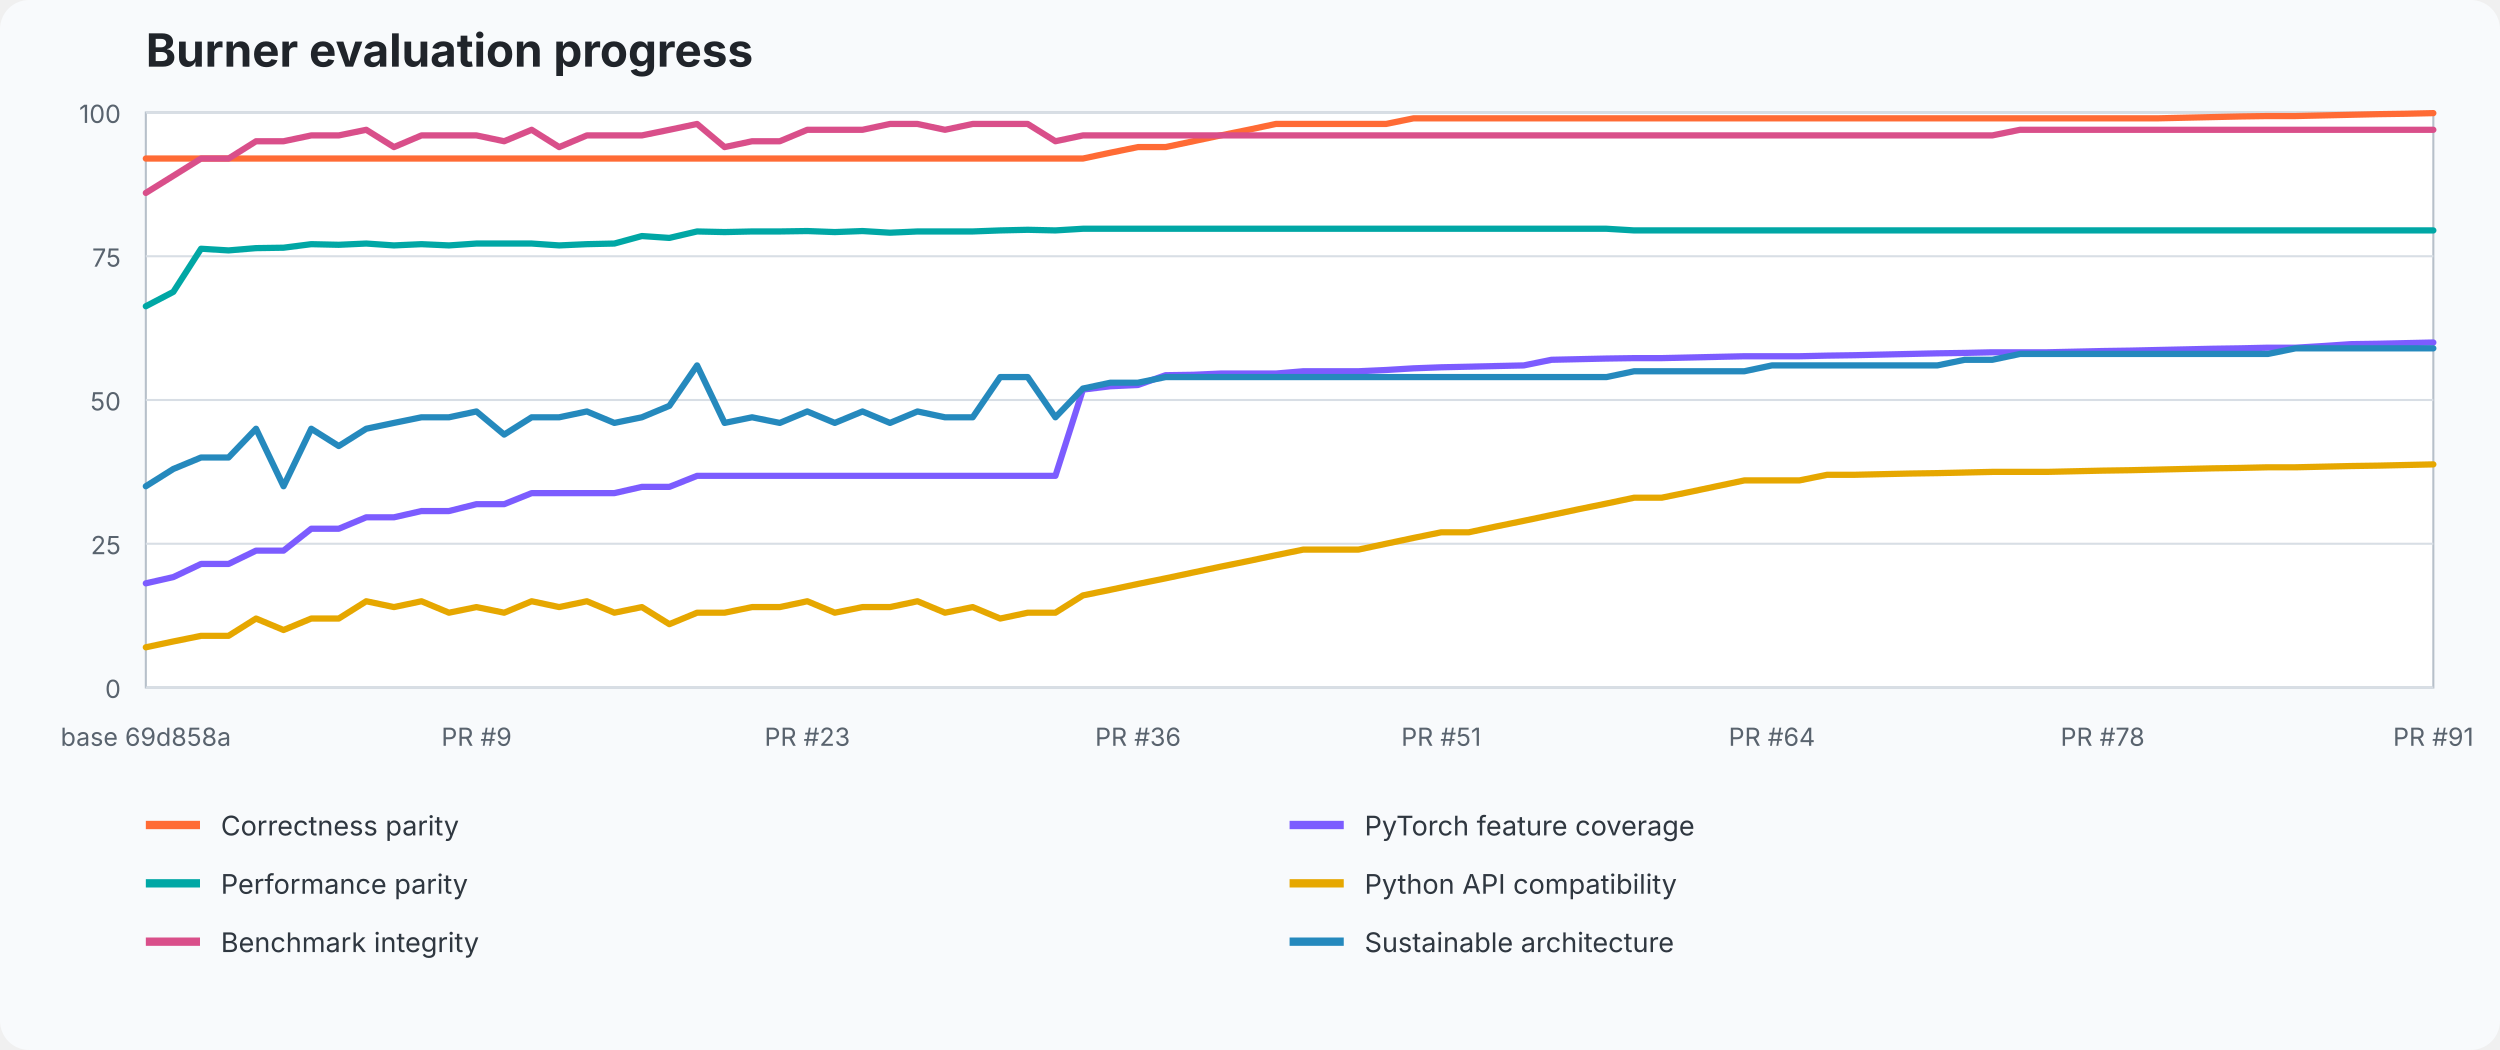
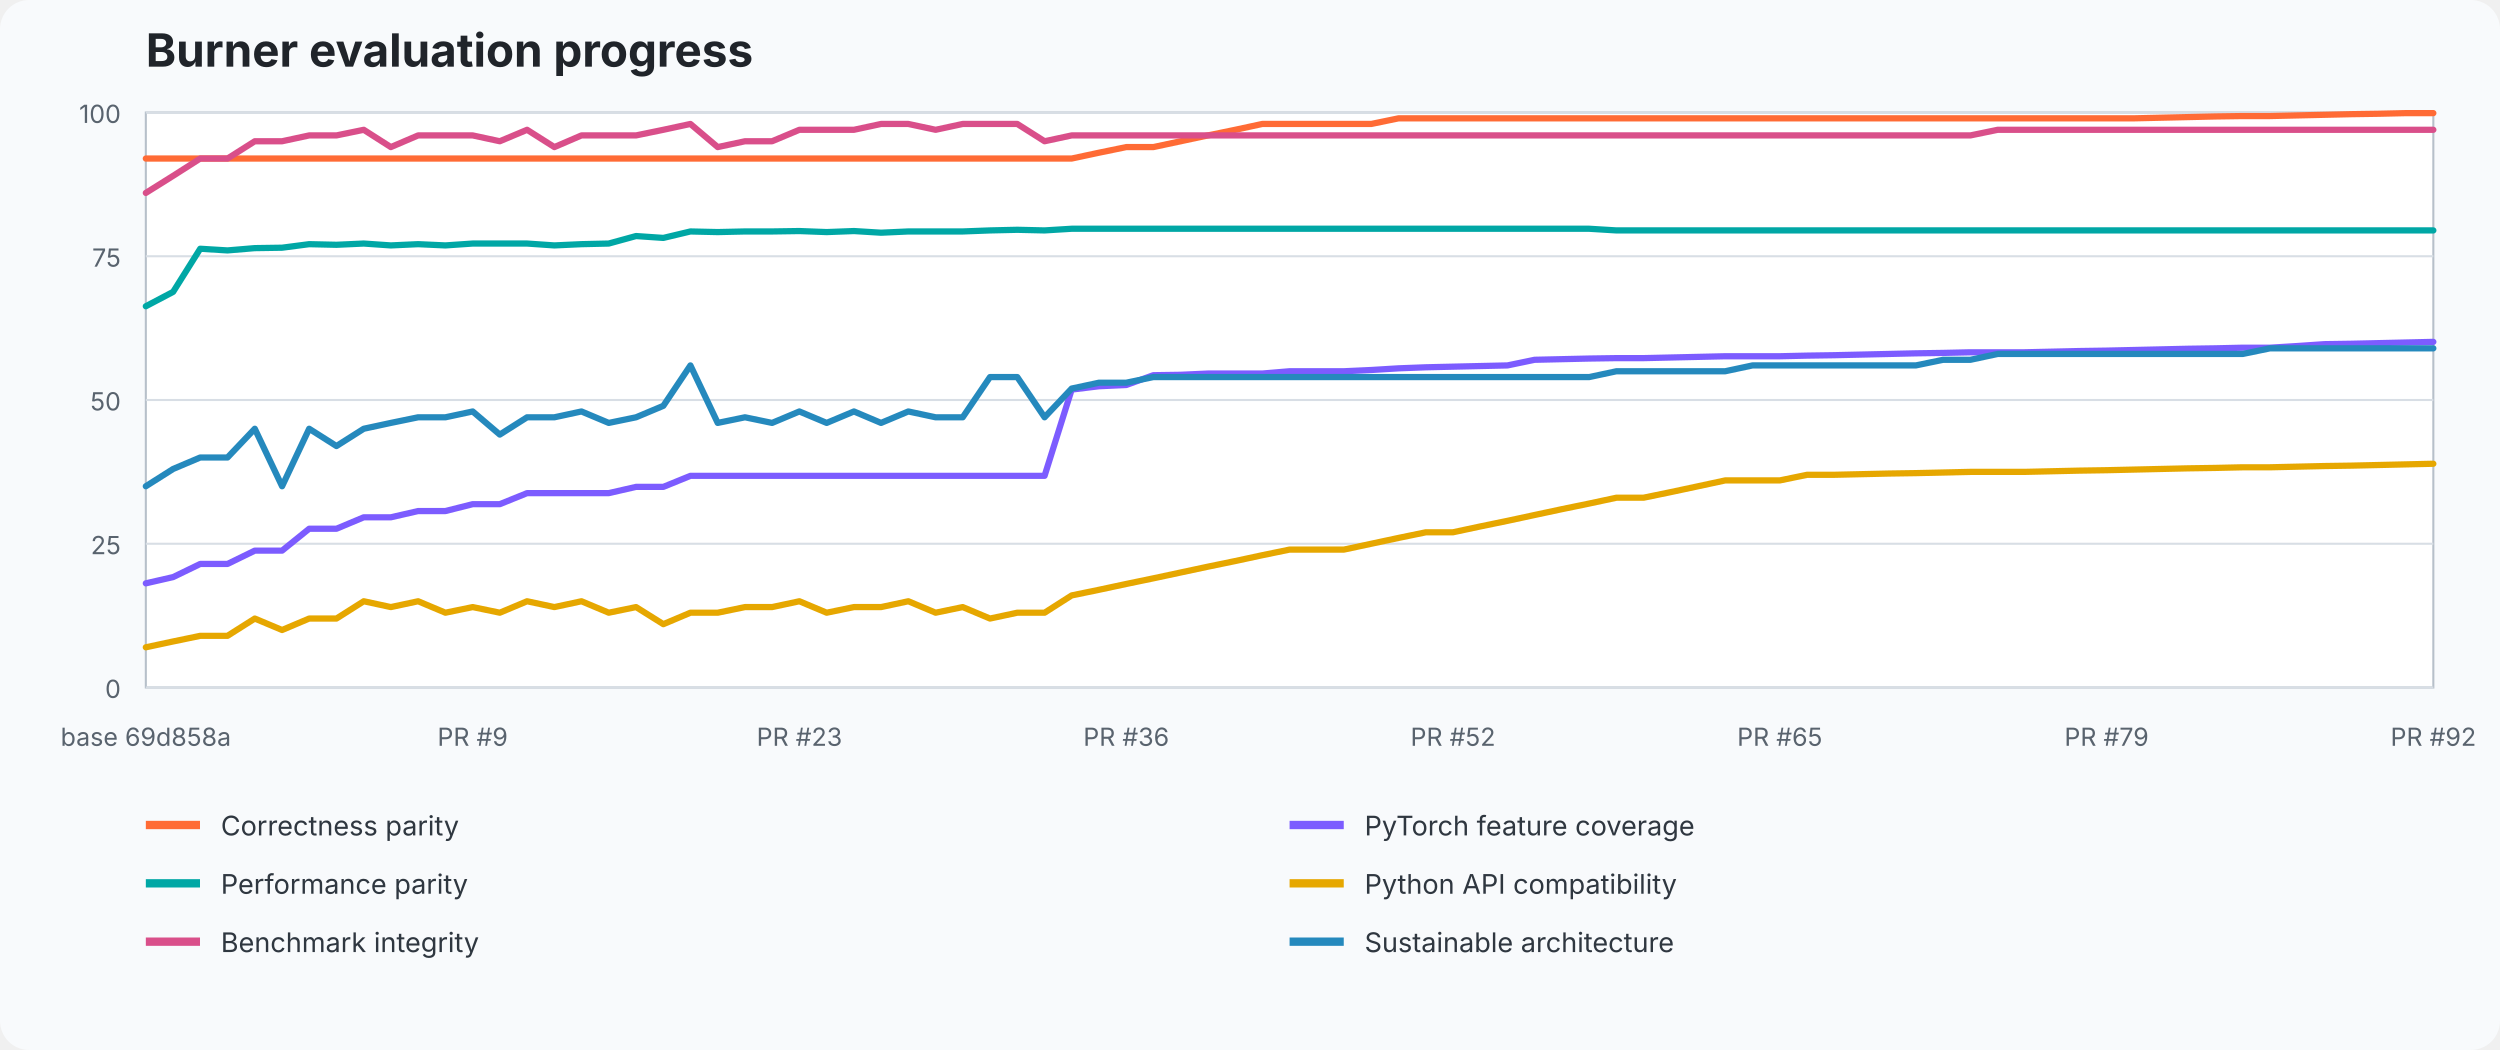
<svg xmlns="http://www.w3.org/2000/svg" width="1200" height="504" viewBox="0 0 1200 504" role="img" aria-labelledby="title desc">
  <style>text{font-family:ui-sans-serif,system-ui,-apple-system,BlinkMacSystemFont,"Segoe UI",sans-serif}.title{font-size:22px;font-weight:700;fill:#20242a}.axis{font-size:12px;fill:#59636e}.legend{font-size:13px;fill:#2f3740}.grid{stroke:#d8dee5;stroke-width:1}.plot{fill:#fff;stroke:#b7c0ca}</style>
  <rect width="100%" height="100%" fill="#f8fafc" rx="14" />
  <text x="70" y="32" class="title">Burner evaluation progress</text>
  <rect x="70" y="54" width="1098" height="276" class="plot" />
  <line x1="70" y1="330" x2="1168" y2="330" class="grid" />
  <text x="58" y="335" text-anchor="end" class="axis">0</text>
  <line x1="70" y1="261" x2="1168" y2="261" class="grid" />
  <text x="58" y="266" text-anchor="end" class="axis">25</text>
  <line x1="70" y1="192" x2="1168" y2="192" class="grid" />
  <text x="58" y="197" text-anchor="end" class="axis">50</text>
  <line x1="70" y1="123" x2="1168" y2="123" class="grid" />
  <text x="58" y="128" text-anchor="end" class="axis">75</text>
  <line x1="70" y1="54" x2="1168" y2="54" class="grid" />
  <text x="58" y="59" text-anchor="end" class="axis">100</text>
-   <polyline points="70.0,76.1 83.2,76.1 96.5,76.1 109.7,76.1 122.9,76.1 136.1,76.1 149.4,76.1 162.6,76.1 175.8,76.1 189.1,76.1 202.3,76.1 215.5,76.1 228.7,76.1 242.0,76.1 255.2,76.1 268.4,76.1 281.7,76.1 294.9,76.1 308.1,76.1 321.3,76.1 334.6,76.1 347.8,76.1 361.0,76.1 374.3,76.1 387.5,76.1 400.7,76.1 414.0,76.1 427.2,76.1 440.4,76.1 453.6,76.1 466.9,76.1 480.1,76.1 493.3,76.1 506.6,76.1 519.8,76.1 533.0,73.3 546.2,70.6 559.5,70.6 572.7,67.8 585.9,65.0 599.2,62.3 612.4,59.5 625.6,59.5 638.8,59.5 652.1,59.5 665.3,59.5 678.5,56.8 691.8,56.8 705.0,56.8 718.2,56.8 731.4,56.8 744.7,56.8 757.9,56.8 771.1,56.8 784.4,56.8 797.6,56.8 810.8,56.8 824.0,56.8 837.3,56.8 850.5,56.8 863.7,56.8 877.0,56.8 890.2,56.8 903.4,56.8 916.7,56.8 929.9,56.8 943.1,56.8 956.3,56.8 969.6,56.8 982.8,56.8 996.0,56.8 1009.3,56.8 1022.5,56.8 1035.7,56.8 1048.9,56.5 1062.2,56.2 1075.4,55.9 1088.6,55.7 1101.9,55.7 1115.1,55.4 1128.3,55.1 1141.5,54.8 1154.8,54.6 1168.0,54.3" fill="none" stroke="#ff6b35" stroke-width="3" stroke-linejoin="round" stroke-linecap="round" />
-   <polyline points="70.0,280.0 83.2,277.0 96.5,270.7 109.7,270.7 122.9,264.3 136.1,264.3 149.4,253.8 162.6,253.8 175.8,248.3 189.1,248.3 202.3,245.3 215.5,245.3 228.7,242.0 242.0,242.0 255.2,236.7 268.4,236.7 281.7,236.7 294.9,236.7 308.1,233.7 321.3,233.7 334.6,228.4 347.8,228.4 361.0,228.4 374.3,228.4 387.5,228.4 400.7,228.4 414.0,228.4 427.2,228.4 440.4,228.4 453.6,228.4 466.9,228.4 480.1,228.4 493.3,228.4 506.6,228.4 519.8,187.0 533.0,185.4 546.2,184.8 559.5,180.1 572.7,179.9 585.9,179.3 599.2,179.3 612.4,179.3 625.6,178.2 638.8,178.2 652.1,178.2 665.3,177.6 678.5,176.8 691.8,176.3 705.0,176.0 718.2,175.7 731.4,175.4 744.7,172.7 757.9,172.4 771.1,172.1 784.4,171.9 797.6,171.9 810.8,171.6 824.0,171.3 837.3,171.0 850.5,171.0 863.7,171.0 877.0,170.7 890.2,170.5 903.4,170.2 916.7,169.9 929.9,169.6 943.1,169.4 956.3,169.1 969.6,169.1 982.8,169.1 996.0,168.8 1009.3,168.5 1022.5,168.3 1035.7,168.0 1048.9,167.7 1062.2,167.4 1075.4,167.2 1088.6,166.9 1101.9,166.9 1115.1,166.1 1128.3,165.2 1141.5,165.0 1154.8,164.7 1168.0,164.4" fill="none" stroke="#7c5cff" stroke-width="3" stroke-linejoin="round" stroke-linecap="round" />
-   <polyline points="70.0,147.0 83.2,140.1 96.5,119.4 109.7,120.2 122.9,119.1 136.1,118.9 149.4,117.2 162.6,117.5 175.8,116.9 189.1,117.8 202.3,117.2 215.5,117.8 228.7,116.9 242.0,116.9 255.2,116.9 268.4,117.8 281.7,117.2 294.9,116.9 308.1,113.3 321.3,114.2 334.6,111.1 347.8,111.4 361.0,111.1 374.3,111.1 387.5,110.9 400.7,111.4 414.0,110.9 427.2,111.7 440.4,111.1 453.6,111.1 466.9,111.1 480.1,110.6 493.3,110.3 506.6,110.6 519.8,109.8 533.0,109.8 546.2,109.8 559.5,109.8 572.7,109.8 585.9,109.8 599.2,109.8 612.4,109.8 625.6,109.8 638.8,109.8 652.1,109.8 665.3,109.8 678.5,109.8 691.8,109.8 705.0,109.8 718.2,109.8 731.4,109.8 744.7,109.8 757.9,109.8 771.1,109.8 784.4,110.6 797.6,110.6 810.8,110.6 824.0,110.6 837.3,110.6 850.5,110.6 863.7,110.6 877.0,110.6 890.2,110.6 903.4,110.6 916.7,110.6 929.9,110.6 943.1,110.6 956.3,110.6 969.6,110.6 982.8,110.6 996.0,110.6 1009.3,110.6 1022.5,110.6 1035.7,110.6 1048.9,110.6 1062.2,110.6 1075.4,110.6 1088.6,110.6 1101.9,110.6 1115.1,110.6 1128.3,110.6 1141.5,110.6 1154.8,110.6 1168.0,110.6" fill="none" stroke="#00a7a5" stroke-width="3" stroke-linejoin="round" stroke-linecap="round" />
-   <polyline points="70.0,310.7 83.2,307.9 96.5,305.2 109.7,305.2 122.9,296.9 136.1,302.4 149.4,296.9 162.6,296.9 175.8,288.6 189.1,291.4 202.3,288.6 215.5,294.1 228.7,291.4 242.0,294.1 255.2,288.6 268.4,291.4 281.7,288.6 294.9,294.1 308.1,291.4 321.3,299.6 334.6,294.1 347.8,294.1 361.0,291.4 374.3,291.4 387.5,288.6 400.7,294.1 414.0,291.4 427.2,291.4 440.4,288.6 453.6,294.1 466.9,291.4 480.1,296.9 493.3,294.1 506.6,294.1 519.8,285.8 533.0,283.1 546.2,280.3 559.5,277.6 572.7,274.8 585.9,272.0 599.2,269.3 612.4,266.5 625.6,263.8 638.8,263.8 652.1,263.8 665.3,261.0 678.5,258.2 691.8,255.5 705.0,255.5 718.2,252.7 731.4,250.0 744.7,247.2 757.9,244.4 771.1,241.7 784.4,238.9 797.6,238.9 810.8,236.2 824.0,233.4 837.3,230.6 850.5,230.6 863.7,230.6 877.0,227.9 890.2,227.9 903.4,227.6 916.7,227.3 929.9,227.1 943.1,226.8 956.3,226.5 969.6,226.5 982.8,226.5 996.0,226.2 1009.3,225.9 1022.5,225.7 1035.7,225.4 1048.9,225.1 1062.2,224.8 1075.4,224.6 1088.6,224.3 1101.9,224.3 1115.1,224.0 1128.3,223.7 1141.5,223.5 1154.8,223.2 1168.0,222.9" fill="none" stroke="#e6a700" stroke-width="3" stroke-linejoin="round" stroke-linecap="round" />
-   <polyline points="70.0,92.6 83.2,84.4 96.5,76.1 109.7,76.1 122.9,67.8 136.1,67.8 149.4,65.0 162.6,65.0 175.8,62.3 189.1,70.6 202.3,65.0 215.5,65.0 228.7,65.0 242.0,67.8 255.2,62.3 268.4,70.6 281.7,65.0 294.9,65.0 308.1,65.0 321.3,62.3 334.6,59.5 347.8,70.6 361.0,67.8 374.3,67.8 387.5,62.3 400.7,62.3 414.0,62.3 427.2,59.5 440.4,59.5 453.6,62.3 466.9,59.5 480.1,59.5 493.3,59.5 506.6,67.8 519.8,65.0 533.0,65.0 546.2,65.0 559.5,65.0 572.7,65.0 585.9,65.0 599.2,65.0 612.4,65.0 625.6,65.0 638.8,65.0 652.1,65.0 665.3,65.0 678.5,65.0 691.8,65.0 705.0,65.0 718.2,65.0 731.4,65.0 744.7,65.0 757.9,65.0 771.1,65.0 784.4,65.0 797.6,65.0 810.8,65.0 824.0,65.0 837.3,65.0 850.5,65.0 863.7,65.0 877.0,65.0 890.2,65.0 903.4,65.0 916.7,65.0 929.9,65.0 943.1,65.0 956.3,65.0 969.6,62.3 982.8,62.3 996.0,62.3 1009.3,62.3 1022.5,62.3 1035.7,62.3 1048.9,62.3 1062.2,62.3 1075.4,62.3 1088.6,62.3 1101.9,62.3 1115.1,62.3 1128.3,62.3 1141.5,62.3 1154.8,62.3 1168.0,62.3" fill="none" stroke="#d94f8a" stroke-width="3" stroke-linejoin="round" stroke-linecap="round" />
-   <polyline points="70.0,233.4 83.2,225.1 96.5,219.6 109.7,219.6 122.9,205.8 136.1,233.4 149.4,205.8 162.6,214.1 175.8,205.8 189.1,203.0 202.3,200.3 215.5,200.3 228.7,197.5 242.0,208.6 255.2,200.3 268.4,200.3 281.7,197.5 294.9,203.0 308.1,200.3 321.3,194.8 334.6,175.4 347.8,203.0 361.0,200.3 374.3,203.0 387.5,197.5 400.7,203.0 414.0,197.5 427.2,203.0 440.4,197.5 453.6,200.3 466.9,200.3 480.1,181.0 493.3,181.0 506.6,200.3 519.8,186.5 533.0,183.7 546.2,183.7 559.5,181.0 572.7,181.0 585.9,181.0 599.2,181.0 612.4,181.0 625.6,181.0 638.8,181.0 652.1,181.0 665.3,181.0 678.5,181.0 691.8,181.0 705.0,181.0 718.2,181.0 731.4,181.0 744.7,181.0 757.9,181.0 771.1,181.0 784.4,178.2 797.6,178.2 810.8,178.2 824.0,178.2 837.3,178.2 850.5,175.4 863.7,175.4 877.0,175.4 890.2,175.4 903.4,175.4 916.7,175.4 929.9,175.4 943.1,172.7 956.3,172.7 969.6,169.9 982.8,169.9 996.0,169.9 1009.3,169.9 1022.5,169.9 1035.7,169.9 1048.9,169.9 1062.2,169.9 1075.4,169.9 1088.6,169.9 1101.9,167.2 1115.1,167.2 1128.3,167.2 1141.5,167.2 1154.8,167.2 1168.0,167.2" fill="none" stroke="#2589bd" stroke-width="3" stroke-linejoin="round" stroke-linecap="round" />
+   <polyline points="70.0,76.1 83.1,76.1 96.1,76.1 109.2,76.1 122.3,76.1 135.4,76.1 148.4,76.1 161.5,76.1 174.6,76.1 187.6,76.1 200.7,76.1 213.8,76.1 226.9,76.1 239.9,76.1 253.0,76.1 266.1,76.1 279.1,76.1 292.2,76.1 305.3,76.1 318.4,76.1 331.4,76.1 344.5,76.1 357.6,76.1 370.6,76.1 383.7,76.1 396.8,76.1 409.9,76.1 422.9,76.1 436.0,76.1 449.1,76.1 462.1,76.1 475.2,76.1 488.3,76.1 501.4,76.1 514.4,76.1 527.5,73.3 540.6,70.6 553.6,70.6 566.7,67.8 579.8,65.0 592.9,62.3 605.9,59.5 619.0,59.5 632.1,59.5 645.1,59.5 658.2,59.5 671.3,56.8 684.4,56.8 697.4,56.8 710.5,56.8 723.6,56.8 736.6,56.8 749.7,56.8 762.8,56.8 775.9,56.8 788.9,56.8 802.0,56.8 815.1,56.8 828.1,56.8 841.2,56.8 854.3,56.8 867.4,56.8 880.4,56.8 893.5,56.8 906.6,56.8 919.6,56.8 932.7,56.8 945.8,56.8 958.9,56.8 971.9,56.8 985.0,56.8 998.1,56.8 1011.1,56.8 1024.2,56.8 1037.3,56.5 1050.4,56.2 1063.4,55.9 1076.5,55.7 1089.6,55.7 1102.6,55.4 1115.7,55.1 1128.8,54.8 1141.9,54.6 1154.9,54.3 1168.0,54.3" fill="none" stroke="#ff6b35" stroke-width="3" stroke-linejoin="round" stroke-linecap="round" />
+   <polyline points="70.0,280.0 83.1,277.0 96.1,270.7 109.2,270.7 122.3,264.3 135.4,264.3 148.4,253.8 161.5,253.8 174.6,248.3 187.6,248.3 200.7,245.3 213.8,245.3 226.9,242.0 239.9,242.0 253.0,236.7 266.1,236.7 279.1,236.7 292.2,236.7 305.3,233.7 318.4,233.7 331.4,228.4 344.5,228.4 357.6,228.4 370.6,228.4 383.7,228.4 396.8,228.4 409.9,228.4 422.9,228.4 436.0,228.4 449.1,228.4 462.1,228.4 475.2,228.4 488.3,228.4 501.4,228.4 514.4,187.0 527.5,185.4 540.6,184.8 553.6,180.1 566.7,179.9 579.8,179.3 592.9,179.3 605.9,179.3 619.0,178.2 632.1,178.2 645.1,178.2 658.2,177.6 671.3,176.8 684.4,176.3 697.4,176.0 710.5,175.7 723.6,175.4 736.6,172.7 749.7,172.4 762.8,172.1 775.9,171.9 788.9,171.9 802.0,171.6 815.1,171.3 828.1,171.0 841.2,171.0 854.3,171.0 867.4,170.7 880.4,170.5 893.5,170.2 906.6,169.9 919.6,169.6 932.7,169.4 945.8,169.1 958.9,169.1 971.9,169.1 985.0,168.8 998.1,168.5 1011.1,168.3 1024.2,168.0 1037.3,167.7 1050.4,167.4 1063.4,167.2 1076.5,166.9 1089.6,166.9 1102.6,166.1 1115.7,165.2 1128.8,165.0 1141.9,164.7 1154.9,164.4 1168.0,164.1" fill="none" stroke="#7c5cff" stroke-width="3" stroke-linejoin="round" stroke-linecap="round" />
+   <polyline points="70.0,147.0 83.1,140.1 96.1,119.4 109.2,120.2 122.3,119.1 135.4,118.9 148.4,117.2 161.5,117.5 174.6,116.9 187.6,117.8 200.7,117.2 213.8,117.8 226.9,116.9 239.9,116.9 253.0,116.9 266.1,117.8 279.1,117.2 292.2,116.9 305.3,113.3 318.4,114.2 331.4,111.1 344.5,111.4 357.6,111.1 370.6,111.1 383.7,110.9 396.8,111.4 409.9,110.9 422.9,111.7 436.0,111.1 449.1,111.1 462.1,111.1 475.2,110.6 488.3,110.3 501.4,110.6 514.4,109.8 527.5,109.8 540.6,109.8 553.6,109.8 566.7,109.8 579.8,109.8 592.9,109.8 605.9,109.8 619.0,109.8 632.1,109.8 645.1,109.8 658.2,109.8 671.3,109.8 684.4,109.8 697.4,109.8 710.5,109.8 723.6,109.8 736.6,109.8 749.7,109.8 762.8,109.8 775.9,110.6 788.9,110.6 802.0,110.6 815.1,110.6 828.1,110.6 841.2,110.6 854.3,110.6 867.4,110.6 880.4,110.6 893.5,110.6 906.6,110.6 919.6,110.6 932.7,110.6 945.8,110.6 958.9,110.6 971.9,110.6 985.0,110.6 998.1,110.6 1011.1,110.6 1024.2,110.6 1037.3,110.6 1050.4,110.6 1063.4,110.6 1076.5,110.6 1089.6,110.6 1102.6,110.6 1115.7,110.6 1128.8,110.6 1141.9,110.6 1154.9,110.6 1168.0,110.6" fill="none" stroke="#00a7a5" stroke-width="3" stroke-linejoin="round" stroke-linecap="round" />
+   <polyline points="70.0,310.7 83.1,307.9 96.1,305.2 109.2,305.2 122.3,296.9 135.4,302.4 148.4,296.9 161.5,296.9 174.6,288.6 187.6,291.4 200.7,288.6 213.8,294.1 226.9,291.4 239.9,294.1 253.0,288.6 266.1,291.4 279.1,288.6 292.2,294.1 305.3,291.4 318.4,299.6 331.4,294.1 344.5,294.1 357.6,291.4 370.6,291.4 383.7,288.6 396.8,294.1 409.9,291.4 422.9,291.4 436.0,288.6 449.1,294.1 462.1,291.4 475.2,296.9 488.3,294.1 501.4,294.1 514.4,285.8 527.5,283.1 540.6,280.3 553.6,277.6 566.7,274.8 579.8,272.0 592.9,269.3 605.9,266.5 619.0,263.8 632.1,263.8 645.1,263.8 658.2,261.0 671.3,258.2 684.4,255.5 697.4,255.5 710.5,252.7 723.6,250.0 736.6,247.2 749.7,244.4 762.8,241.7 775.9,238.9 788.9,238.9 802.0,236.2 815.1,233.4 828.1,230.6 841.2,230.6 854.3,230.6 867.4,227.9 880.4,227.9 893.5,227.6 906.6,227.3 919.6,227.1 932.7,226.8 945.8,226.5 958.9,226.5 971.9,226.5 985.0,226.2 998.1,225.9 1011.1,225.7 1024.2,225.4 1037.3,225.1 1050.4,224.8 1063.4,224.6 1076.5,224.3 1089.6,224.3 1102.6,224.0 1115.7,223.7 1128.8,223.5 1141.9,223.2 1154.9,222.9 1168.0,222.6" fill="none" stroke="#e6a700" stroke-width="3" stroke-linejoin="round" stroke-linecap="round" />
+   <polyline points="70.0,92.6 83.1,84.4 96.1,76.1 109.2,76.1 122.3,67.8 135.4,67.8 148.4,65.0 161.5,65.0 174.6,62.3 187.6,70.6 200.7,65.0 213.8,65.0 226.9,65.0 239.9,67.8 253.0,62.3 266.1,70.6 279.1,65.0 292.2,65.0 305.3,65.0 318.4,62.3 331.4,59.5 344.5,70.6 357.6,67.8 370.6,67.8 383.7,62.3 396.8,62.3 409.9,62.3 422.9,59.5 436.0,59.5 449.1,62.3 462.1,59.5 475.2,59.5 488.3,59.5 501.4,67.8 514.4,65.0 527.5,65.0 540.6,65.0 553.6,65.0 566.7,65.0 579.8,65.0 592.9,65.0 605.9,65.0 619.0,65.0 632.1,65.0 645.1,65.0 658.2,65.0 671.3,65.0 684.4,65.0 697.4,65.0 710.5,65.0 723.6,65.0 736.6,65.0 749.7,65.0 762.8,65.0 775.9,65.0 788.9,65.0 802.0,65.0 815.1,65.0 828.1,65.0 841.2,65.0 854.3,65.0 867.4,65.0 880.4,65.0 893.5,65.0 906.6,65.0 919.6,65.0 932.7,65.0 945.8,65.0 958.9,62.3 971.9,62.3 985.0,62.3 998.1,62.3 1011.1,62.3 1024.2,62.3 1037.3,62.3 1050.4,62.3 1063.4,62.3 1076.5,62.3 1089.6,62.3 1102.6,62.3 1115.7,62.3 1128.8,62.3 1141.9,62.3 1154.9,62.3 1168.0,62.3" fill="none" stroke="#d94f8a" stroke-width="3" stroke-linejoin="round" stroke-linecap="round" />
+   <polyline points="70.0,233.4 83.1,225.1 96.1,219.6 109.2,219.6 122.3,205.8 135.4,233.4 148.4,205.8 161.5,214.1 174.6,205.8 187.6,203.0 200.7,200.3 213.8,200.3 226.9,197.5 239.9,208.6 253.0,200.3 266.1,200.3 279.1,197.5 292.2,203.0 305.3,200.3 318.4,194.8 331.4,175.4 344.5,203.0 357.6,200.3 370.6,203.0 383.7,197.5 396.8,203.0 409.9,197.5 422.9,203.0 436.0,197.5 449.1,200.3 462.1,200.3 475.2,181.0 488.3,181.0 501.4,200.3 514.4,186.5 527.5,183.7 540.6,183.7 553.6,181.0 566.7,181.0 579.8,181.0 592.9,181.0 605.9,181.0 619.0,181.0 632.1,181.0 645.1,181.0 658.2,181.0 671.3,181.0 684.4,181.0 697.4,181.0 710.5,181.0 723.6,181.0 736.6,181.0 749.7,181.0 762.8,181.0 775.9,178.2 788.9,178.2 802.0,178.2 815.1,178.2 828.1,178.2 841.2,175.4 854.3,175.4 867.4,175.4 880.4,175.4 893.5,175.4 906.6,175.4 919.6,175.4 932.7,172.7 945.8,172.7 958.9,169.9 971.9,169.9 985.0,169.9 998.1,169.9 1011.1,169.9 1024.2,169.9 1037.3,169.9 1050.4,169.9 1063.4,169.9 1076.5,169.9 1089.6,167.2 1102.6,167.2 1115.7,167.2 1128.8,167.2 1141.9,167.2 1154.9,167.2 1168.0,167.2" fill="none" stroke="#2589bd" stroke-width="3" stroke-linejoin="round" stroke-linecap="round" />
  <text x="70" y="358" text-anchor="middle" class="axis">base 69d858a</text>
-   <text x="228.747" y="358" text-anchor="middle" class="axis">PR #9</text>
-   <text x="387.494" y="358" text-anchor="middle" class="axis">PR #23</text>
-   <text x="546.241" y="358" text-anchor="middle" class="axis">PR #36</text>
-   <text x="691.759" y="358" text-anchor="middle" class="axis">PR #51</text>
-   <text x="850.506" y="358" text-anchor="middle" class="axis">PR #64</text>
-   <text x="1009.253" y="358" text-anchor="middle" class="axis">PR #78</text>
-   <text x="1168" y="358" text-anchor="middle" class="axis">PR #91</text>
+   <text x="226.857" y="358" text-anchor="middle" class="axis">PR #9</text>
+   <text x="383.714" y="358" text-anchor="middle" class="axis">PR #23</text>
+   <text x="540.571" y="358" text-anchor="middle" class="axis">PR #36</text>
+   <text x="697.429" y="358" text-anchor="middle" class="axis">PR #52</text>
+   <text x="854.286" y="358" text-anchor="middle" class="axis">PR #65</text>
+   <text x="1011.143" y="358" text-anchor="middle" class="axis">PR #79</text>
+   <text x="1168" y="358" text-anchor="middle" class="axis">PR #92</text>
  <line x1="70" y1="396" x2="96" y2="396" stroke="#ff6b35" stroke-width="4" />
  <text x="106" y="401" class="legend">Correctness parity</text>
  <line x1="619" y1="396" x2="645" y2="396" stroke="#7c5cff" stroke-width="4" />
  <text x="655" y="401" class="legend">PyTorch feature coverage</text>
  <line x1="70" y1="424" x2="96" y2="424" stroke="#00a7a5" stroke-width="4" />
  <text x="106" y="429" class="legend">Performance parity</text>
  <line x1="619" y1="424" x2="645" y2="424" stroke="#e6a700" stroke-width="4" />
  <text x="655" y="429" class="legend">Python API compatibility</text>
  <line x1="70" y1="452" x2="96" y2="452" stroke="#d94f8a" stroke-width="4" />
  <text x="106" y="457" class="legend">Benchmark integrity</text>
  <line x1="619" y1="452" x2="645" y2="452" stroke="#2589bd" stroke-width="4" />
  <text x="655" y="457" class="legend">Sustainable architecture</text>
</svg>
